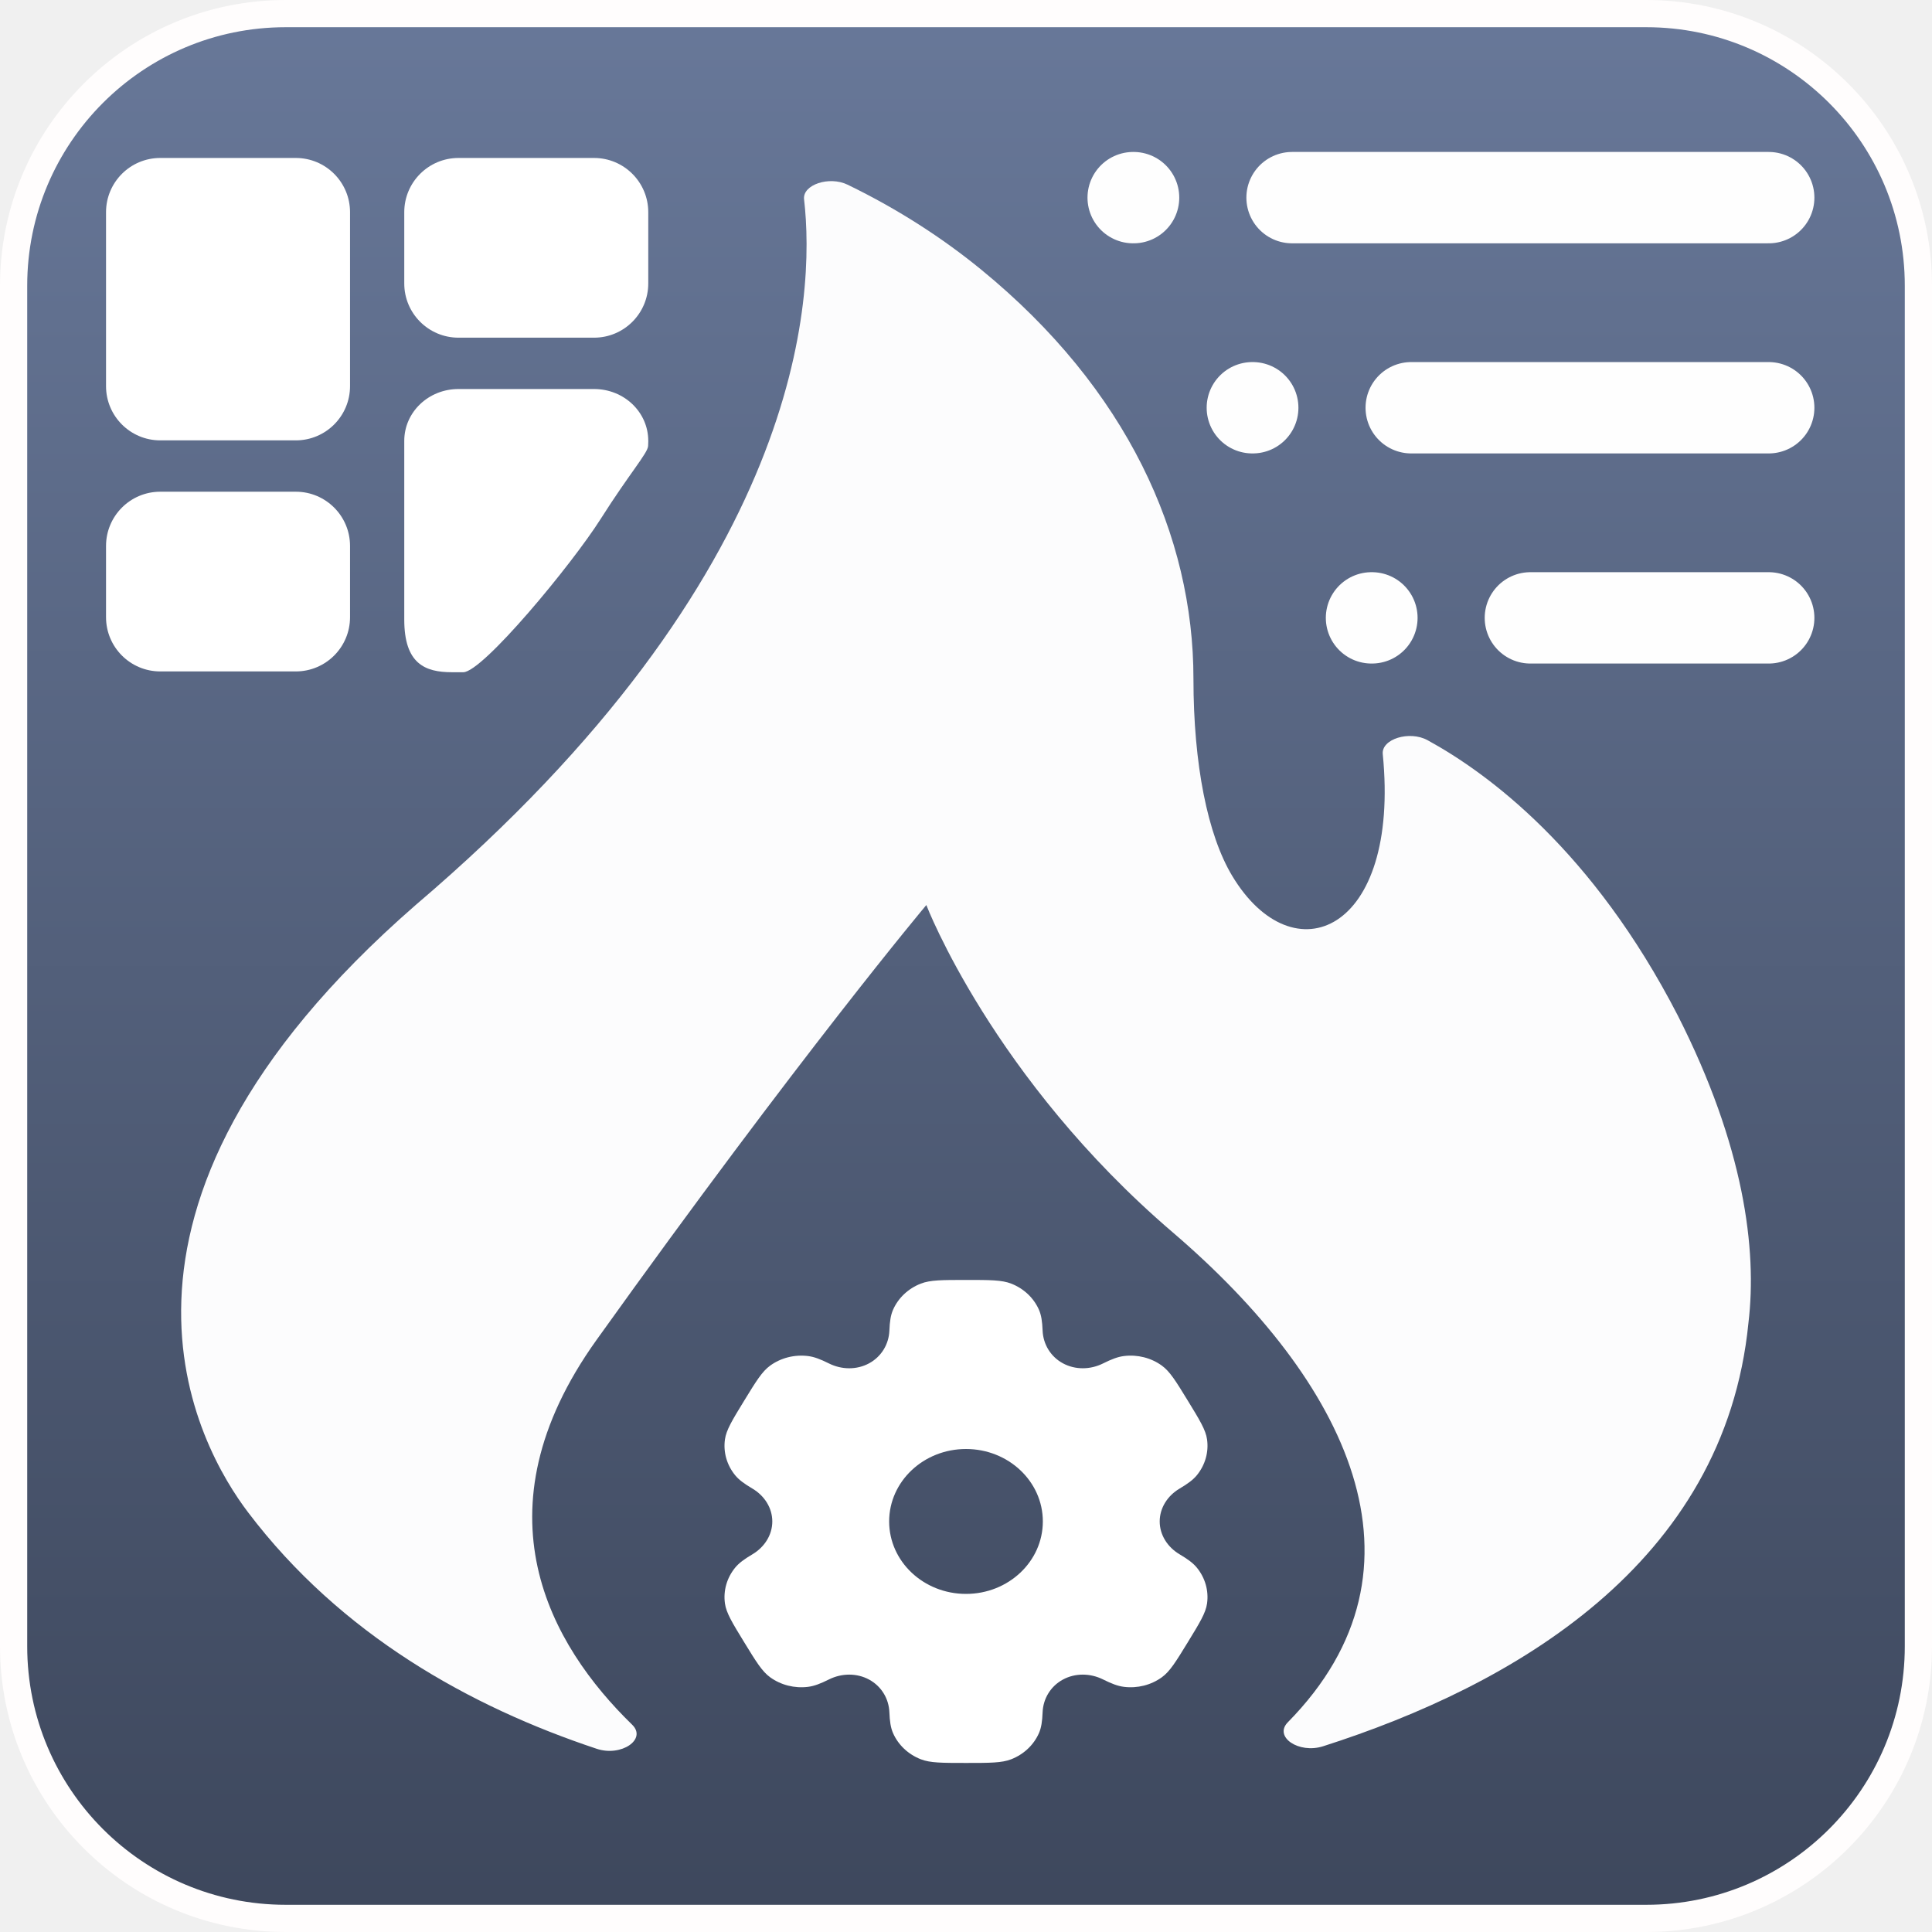
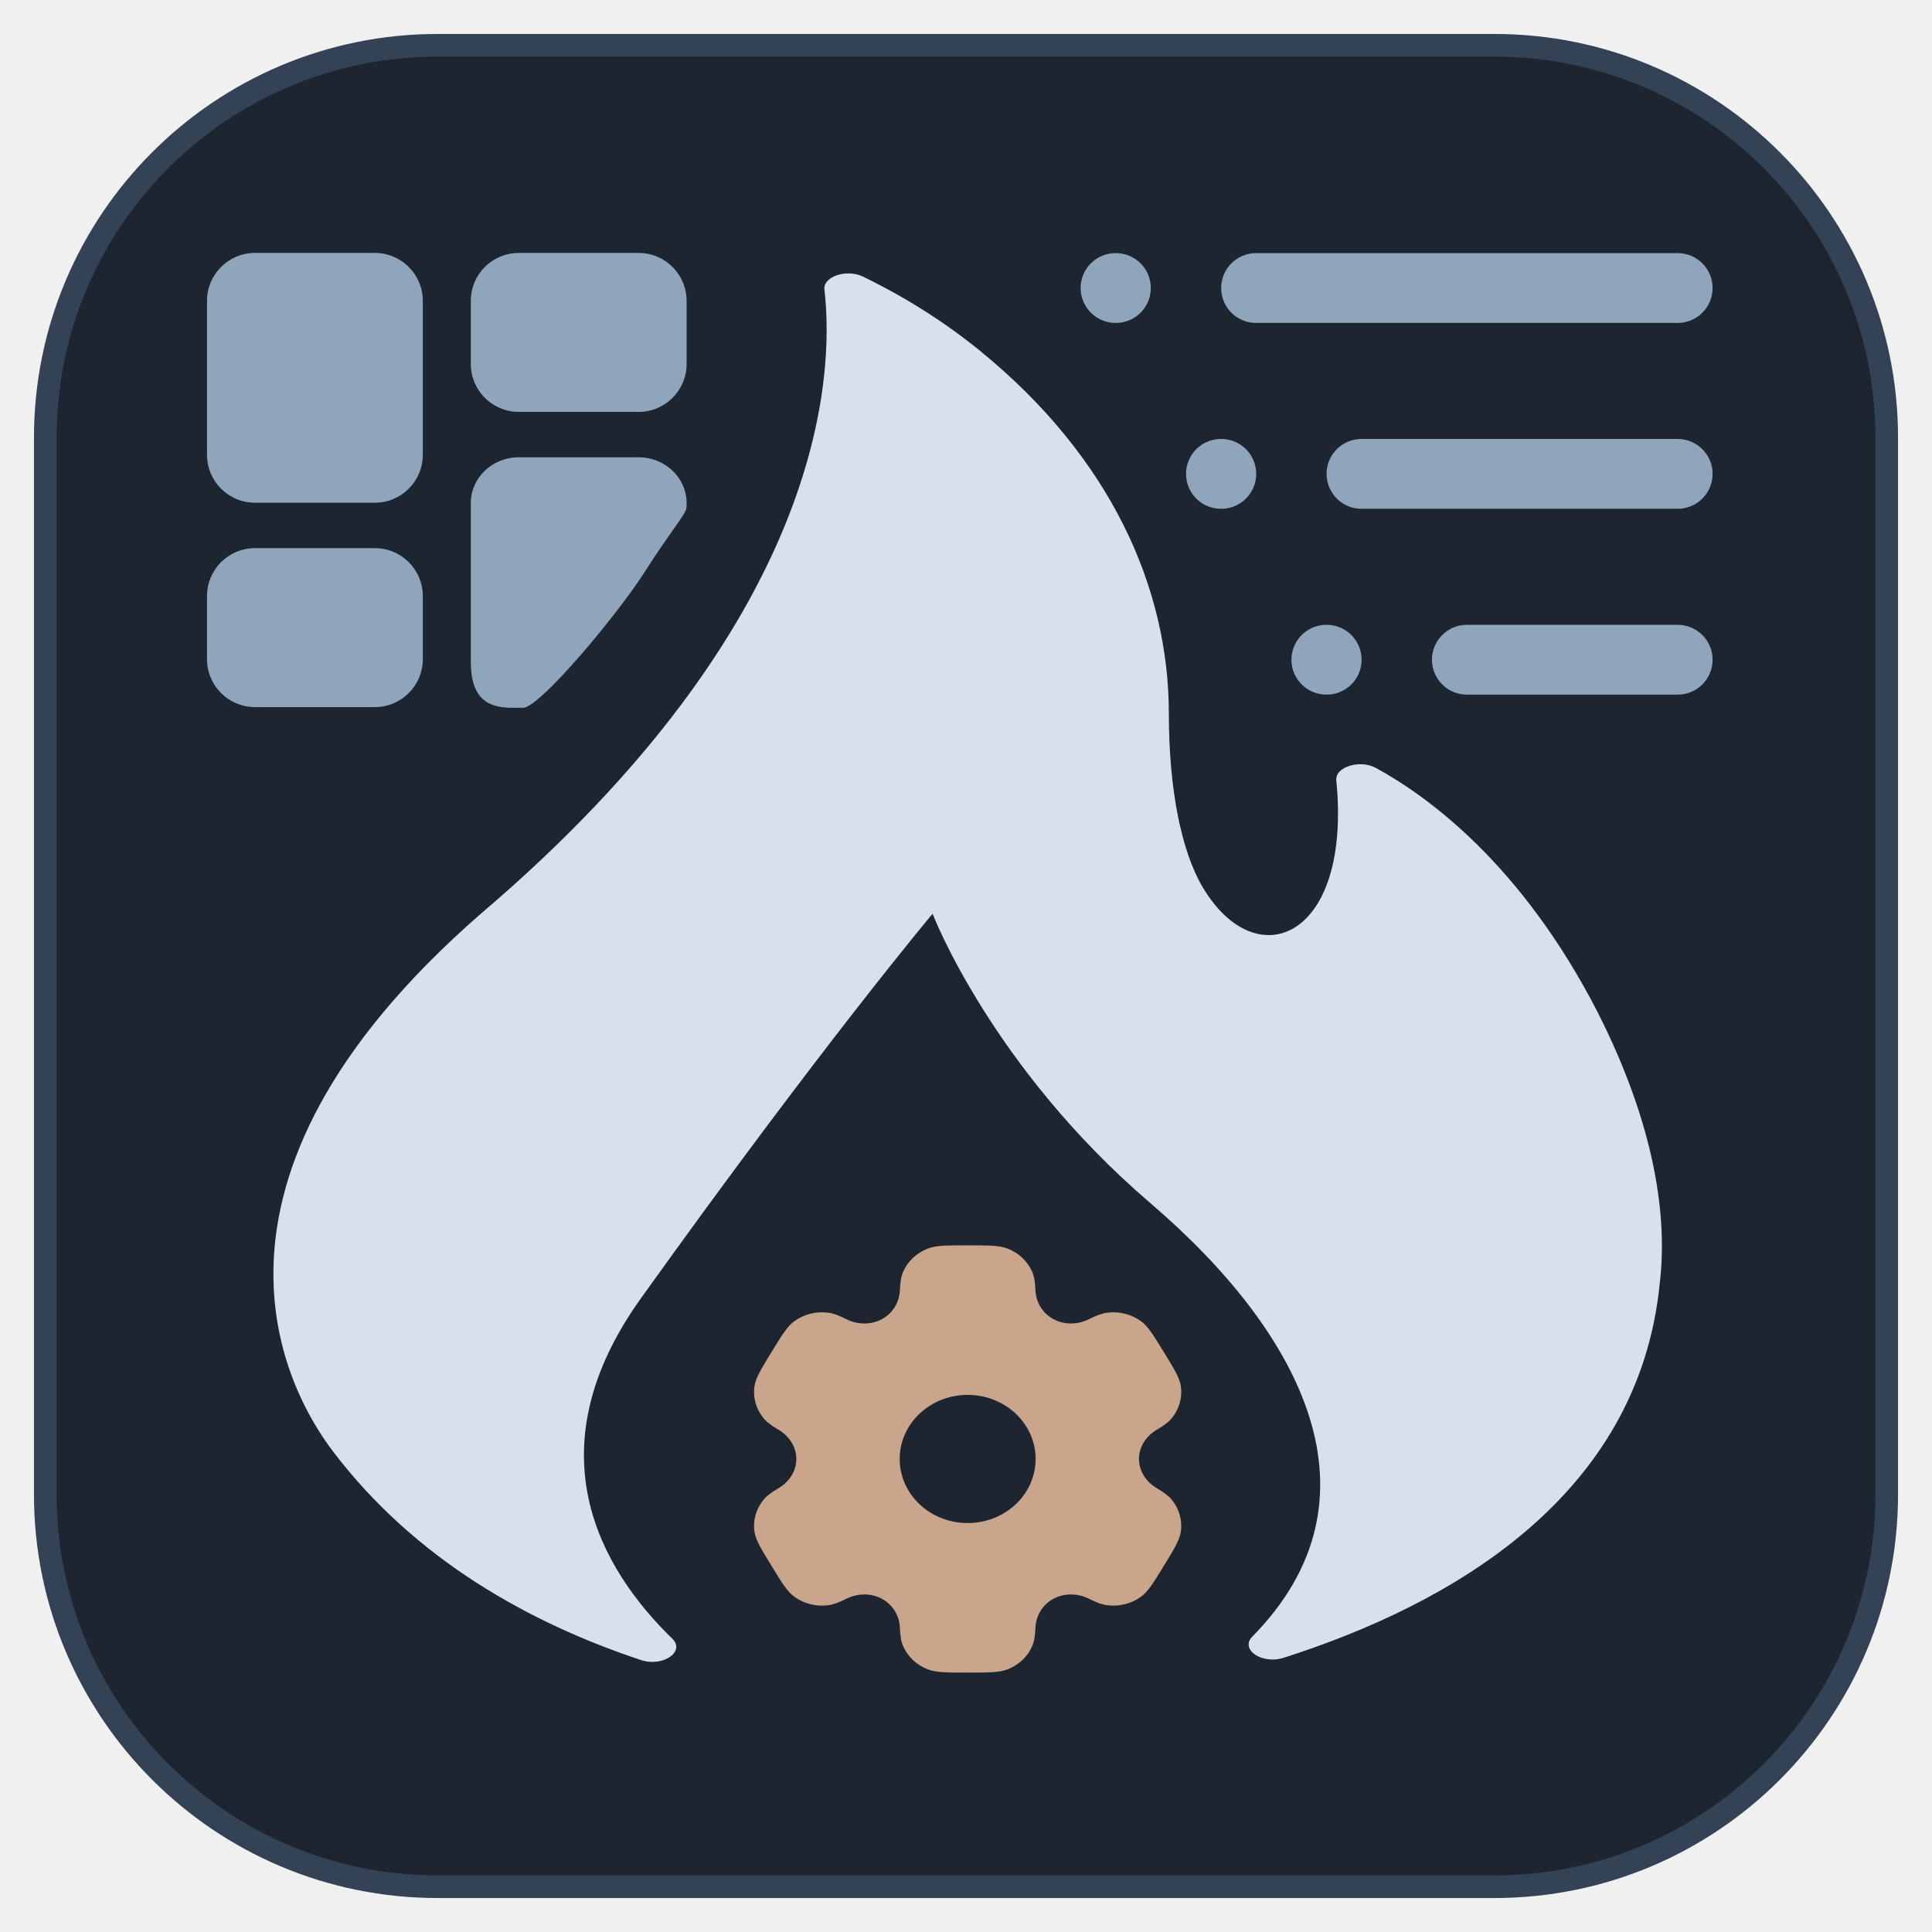
- <svg xmlns="http://www.w3.org/2000/svg" xmlns:xlink="http://www.w3.org/1999/xlink" fill="#000000" height="800px" width="800px" version="1.1" id="Capa_1" viewBox="0 0 611.999 611.999" xml:space="preserve">
-   <defs id="defs1">
-     <linearGradient id="linearGradient3">
-       <stop style="stop-color:#3d475c;stop-opacity:1;" offset="0" id="stop3" />
-       <stop style="stop-color:#687899;stop-opacity:1;" offset="1" id="stop4" />
-     </linearGradient>
-     <linearGradient xlink:href="#linearGradient3" id="linearGradient4" x1="-5.7220459e-06" y1="305.999" x2="611.999" y2="305.999" gradientUnits="userSpaceOnUse" gradientTransform="translate(-611.999)" />
-   </defs>
-   <rect style="fill:url(#linearGradient4);stroke:#fffdfd;stroke-width:8.62" id="rect1" width="603.379" height="603.379" x="-607.689" y="4.31" rx="86.197" ry="86.197" transform="rotate(-90)" />
-   <rect x="33.588" y="50.039" width="77.293" height="89.456" rx="17.176" id="rect1-0" style="fill:#ffffff;fill-opacity:1;stroke:none;stroke-width:8.357;stroke-opacity:1" />
-   <rect x="128.058" y="50.039" width="77.293" height="56.927" rx="17.176" id="rect2-4" style="fill:#ffffff;fill-opacity:1;stroke:none;stroke-width:8.357;stroke-opacity:1" />
-   <rect x="33.588" y="155.76" width="77.293" height="56.927" rx="17.176" id="rect3" style="fill:#ffffff;fill-opacity:1;stroke:none;stroke-width:8.357;stroke-opacity:1" />
-   <path id="rect4" style="fill:#ffffff;stroke-width:8.357" d="m 145.234,123.231 h 42.941 c 9.516,0 17.176,7.326 17.176,16.426 0,0 0.055,-0.667 -0.048,1.606 -0.103,2.273 -5.803,8.57 -15.028,23.12 -9.225,14.55 -37.392,48.556 -43.527,48.556 h -1.871 -1.75 c -8.514,0 -15.069,-2.694 -15.069,-16.678 v -56.604 c 0,-9.1 7.661,-16.426 17.176,-16.426 z" />
-   <g id="g1" transform="matrix(1.299865,0,0,0.8124985,-91.75847,57.37543)" style="fill:#fcfcfd;fill-opacity:1">
-     <path d="m 216.02,611.195 c 5.978,3.178 12.284,-3.704 8.624,-9.4 -19.866,-30.919 -38.678,-82.947 -8.706,-149.952 49.982,-111.737 80.396,-169.609 80.396,-169.609 0,0 16.177,67.536 60.029,127.585 42.205,57.793 65.306,130.478 28.064,191.029 -3.495,5.683 2.668,12.388 8.607,9.349 46.1,-23.582 97.806,-70.885 103.64,-165.017 2.151,-28.764 -1.075,-69.034 -17.206,-119.851 -20.741,-64.406 -46.239,-94.459 -60.992,-107.365 -4.413,-3.861 -11.276,-0.439 -10.914,5.413 4.299,69.494 -21.845,87.129 -36.726,47.386 -5.943,-15.874 -9.409,-43.33 -9.409,-76.766 0,-55.665 -16.15,-112.967 -51.755,-159.531 -9.259,-12.109 -20.093,-23.424 -32.523,-33.073 -4.5,-3.494 -11.023,0.018 -10.611,5.7 2.734,37.736 0.257,145.885 -94.624,275.089 -86.029,119.851 -52.693,211.896 -40.864,236.826 22.616,47.759 54.162,75.806 84.97,92.187 z" id="path1" style="fill:#fcfcfd;fill-opacity:1" />
+ <svg xmlns="http://www.w3.org/2000/svg" viewBox="0 0 256 256" role="img" aria-labelledby="title desc">
+   <rect x="6" y="6" width="244" height="244" rx="52" fill="#1c2530" stroke="#334355" stroke-width="3" />
+   <g transform="translate(15 15) scale(.37)">
+     <rect x="33.588" y="50.039" width="77.293" height="89.456" rx="17.176" fill="#8ea5bb" />
+     <rect x="128.058" y="50.039" width="77.293" height="56.927" rx="17.176" fill="#8ea5bb" />
+     <rect x="33.588" y="155.76" width="77.293" height="56.927" rx="17.176" fill="#8ea5bb" />
+     <path d="m 145.234,123.231 h 42.941 c 9.516,0 17.176,7.326 17.176,16.426 0,0 0.055,-0.667 -0.048,1.606 -0.103,2.273 -5.803,8.57 -15.028,23.12 -9.225,14.55 -37.392,48.556 -43.527,48.556 h -1.871 -1.75 c -8.514,0 -15.069,-2.694 -15.069,-16.678 v -56.604 c 0,-9.1 7.661,-16.426 17.176,-16.426 z" fill="#8ea5bb" />
+     <g transform="matrix(1.299865,0,0,0.8124985,-91.75847,57.37543)" fill="#d8e1eb">
+       <path d="m 216.02,611.195 c 5.978,3.178 12.284,-3.704 8.624,-9.4 -19.866,-30.919 -38.678,-82.947 -8.706,-149.952 49.982,-111.737 80.396,-169.609 80.396,-169.609 0,0 16.177,67.536 60.029,127.585 42.205,57.793 65.306,130.478 28.064,191.029 -3.495,5.683 2.668,12.388 8.607,9.349 46.1,-23.582 97.806,-70.885 103.64,-165.017 2.151,-28.764 -1.075,-69.034 -17.206,-119.851 -20.741,-64.406 -46.239,-94.459 -60.992,-107.365 -4.413,-3.861 -11.276,-0.439 -10.914,5.413 4.299,69.494 -21.845,87.129 -36.726,47.386 -5.943,-15.874 -9.409,-43.33 -9.409,-76.766 0,-55.665 -16.15,-112.967 -51.755,-159.531 -9.259,-12.109 -20.093,-23.424 -32.523,-33.073 -4.5,-3.494 -11.023,0.018 -10.611,5.7 2.734,37.736 0.257,145.885 -94.624,275.089 -86.029,119.851 -52.693,211.896 -40.864,236.826 22.616,47.759 54.162,75.806 84.97,92.187 z" />
+     </g>
+     <path d="M 409.286,62.606 H 560.274 M 447.033,129.163 h 113.241 m -75.494,66.557 h 75.494 M 358.957,62.606 h 0.126 m 37.621,66.557 h 0.126 m 37.621,66.557 h 0.126" fill="none" stroke="#8ea5bb" stroke-width="25" stroke-linecap="round" />
+     <path d="m 305.999,405.449 c -7.561,0 -11.342,3.6e-4 -14.324,1.165 -3.976,1.553 -7.135,4.531 -8.782,8.28 -0.752,1.711 -1.046,3.702 -1.162,6.605 -0.169,4.266 -2.49,8.215 -6.411,10.35 -3.922,2.135 -8.709,2.055 -12.713,0.06 -2.724,-1.358 -4.699,-2.112 -6.647,-2.354 -4.267,-0.53 -8.583,0.56 -11.997,3.031 -2.561,1.853 -4.451,4.939 -8.232,11.113 -3.781,6.174 -5.671,9.261 -6.092,12.278 -0.562,4.023 0.595,8.092 3.215,11.311 1.196,1.47 2.877,2.704 5.485,4.249 3.835,2.272 6.302,6.142 6.302,10.412 -2.5e-4,4.269 -2.467,8.139 -6.302,10.41 -2.609,1.546 -4.29,2.782 -5.486,4.251 -2.62,3.219 -3.776,7.287 -3.215,11.31 0.421,3.017 2.312,6.105 6.092,12.278 3.781,6.174 5.671,9.261 8.232,11.113 3.414,2.47 7.73,3.56 11.997,3.031 1.948,-0.242 3.923,-0.997 6.647,-2.354 4.004,-1.995 8.791,-2.074 12.713,0.06 3.922,2.135 6.242,6.084 6.412,10.351 0.115,2.902 0.41,4.893 1.162,6.604 1.647,3.748 4.806,6.727 8.782,8.28 2.982,1.164 6.763,1.165 14.324,1.165 7.561,0 11.342,-2e-4 14.324,-1.165 3.976,-1.553 7.135,-4.532 8.782,-8.28 0.752,-1.711 1.047,-3.702 1.162,-6.605 0.169,-4.266 2.489,-8.215 6.411,-10.35 3.922,-2.135 8.71,-2.055 12.714,-0.06 2.724,1.357 4.699,2.112 6.647,2.353 4.267,0.53 8.583,-0.56 11.997,-3.03 2.562,-1.853 4.451,-4.939 8.232,-11.114 3.781,-6.173 5.67,-9.261 6.092,-12.278 0.561,-4.023 -0.595,-8.092 -3.215,-11.311 -1.197,-1.47 -2.877,-2.705 -5.486,-4.251 -3.834,-2.271 -6.301,-6.141 -6.301,-10.411 0,-4.269 2.467,-8.138 6.301,-10.409 2.61,-1.546 4.29,-2.781 5.487,-4.251 2.619,-3.219 3.776,-7.288 3.215,-11.311 -0.422,-3.017 -2.312,-6.104 -6.093,-12.278 -3.781,-6.174 -5.671,-9.261 -8.232,-11.114 -3.414,-2.47 -7.73,-3.56 -11.997,-3.031 -1.948,0.242 -3.923,0.997 -6.647,2.354 -4.004,1.995 -8.791,2.075 -12.713,-0.06 -3.922,-2.135 -6.243,-6.084 -6.413,-10.351 -0.115,-2.903 -0.409,-4.893 -1.161,-6.604 -1.647,-3.749 -4.805,-6.727 -8.782,-8.28 -2.982,-1.165 -6.763,-1.165 -14.324,-1.165 z m -3.1e-4,53.55 c 13.444,0 24.341,10.275 24.341,22.95 0,12.675 -10.898,22.95 -24.341,22.95 -13.444,0 -24.342,-10.275 -24.342,-22.95 0,-12.675 10.898,-22.95 24.342,-22.95 z" fill="#c9a58b" fill-rule="evenodd" />
  </g>
-   <path d="M 409.286,62.606 H 560.274 M 447.033,129.163 h 113.241 m -75.494,66.557 h 75.494 M 358.957,62.606 h 0.126 m 37.621,66.557 h 0.126 m 37.621,66.557 h 0.126" stroke="#000000" stroke-width="28.939" stroke-linecap="round" stroke-linejoin="round" id="path1-5" style="fill:#ffffff;fill-opacity:1;stroke:#fefefe;stroke-opacity:1" />
-   <path id="path6" style="clip-rule:evenodd;opacity:1;fill:#ffffff;fill-opacity:1;fill-rule:evenodd;stroke-width:7.849" d="m 305.999,405.449 c -7.561,0 -11.342,3.6e-4 -14.324,1.165 -3.976,1.553 -7.135,4.531 -8.782,8.28 -0.752,1.711 -1.046,3.702 -1.162,6.605 -0.169,4.266 -2.49,8.215 -6.411,10.35 -3.922,2.135 -8.709,2.055 -12.713,0.06 -2.724,-1.358 -4.699,-2.112 -6.647,-2.354 -4.267,-0.53 -8.583,0.56 -11.997,3.031 -2.561,1.853 -4.451,4.939 -8.232,11.113 -3.781,6.174 -5.671,9.261 -6.092,12.278 -0.562,4.023 0.595,8.092 3.215,11.311 1.196,1.47 2.877,2.704 5.485,4.249 3.835,2.272 6.302,6.142 6.302,10.412 -2.5e-4,4.269 -2.467,8.139 -6.302,10.41 -2.609,1.546 -4.29,2.782 -5.486,4.251 -2.62,3.219 -3.776,7.287 -3.215,11.31 0.421,3.017 2.312,6.105 6.092,12.278 3.781,6.174 5.671,9.261 8.232,11.113 3.414,2.47 7.73,3.56 11.997,3.031 1.948,-0.242 3.923,-0.997 6.647,-2.354 4.004,-1.995 8.791,-2.074 12.713,0.06 3.922,2.135 6.242,6.084 6.412,10.351 0.115,2.902 0.41,4.893 1.162,6.604 1.647,3.748 4.806,6.727 8.782,8.28 2.982,1.164 6.763,1.165 14.324,1.165 7.561,0 11.342,-2e-4 14.324,-1.165 3.976,-1.553 7.135,-4.532 8.782,-8.28 0.752,-1.711 1.047,-3.702 1.162,-6.605 0.169,-4.266 2.489,-8.215 6.411,-10.35 3.922,-2.135 8.71,-2.055 12.714,-0.06 2.724,1.357 4.699,2.112 6.647,2.353 4.267,0.53 8.583,-0.56 11.997,-3.03 2.562,-1.853 4.451,-4.939 8.232,-11.114 3.781,-6.173 5.67,-9.261 6.092,-12.278 0.561,-4.023 -0.595,-8.092 -3.215,-11.311 -1.197,-1.47 -2.877,-2.705 -5.486,-4.251 -3.834,-2.271 -6.301,-6.141 -6.301,-10.411 0,-4.269 2.467,-8.138 6.301,-10.409 2.61,-1.546 4.29,-2.781 5.487,-4.251 2.619,-3.219 3.776,-7.288 3.215,-11.311 -0.422,-3.017 -2.312,-6.104 -6.093,-12.278 -3.781,-6.174 -5.671,-9.261 -8.232,-11.114 -3.414,-2.47 -7.73,-3.56 -11.997,-3.031 -1.948,0.242 -3.923,0.997 -6.647,2.354 -4.004,1.995 -8.791,2.075 -12.713,-0.06 -3.922,-2.135 -6.243,-6.084 -6.413,-10.351 -0.115,-2.903 -0.409,-4.893 -1.161,-6.604 -1.647,-3.749 -4.805,-6.727 -8.782,-8.28 -2.982,-1.165 -6.763,-1.165 -14.324,-1.165 z m -3.1e-4,53.55 c 13.444,0 24.341,10.275 24.341,22.95 0,12.675 -10.898,22.95 -24.341,22.95 -13.444,0 -24.342,-10.275 -24.342,-22.95 0,-12.675 10.898,-22.95 24.342,-22.95 z" />
</svg>
